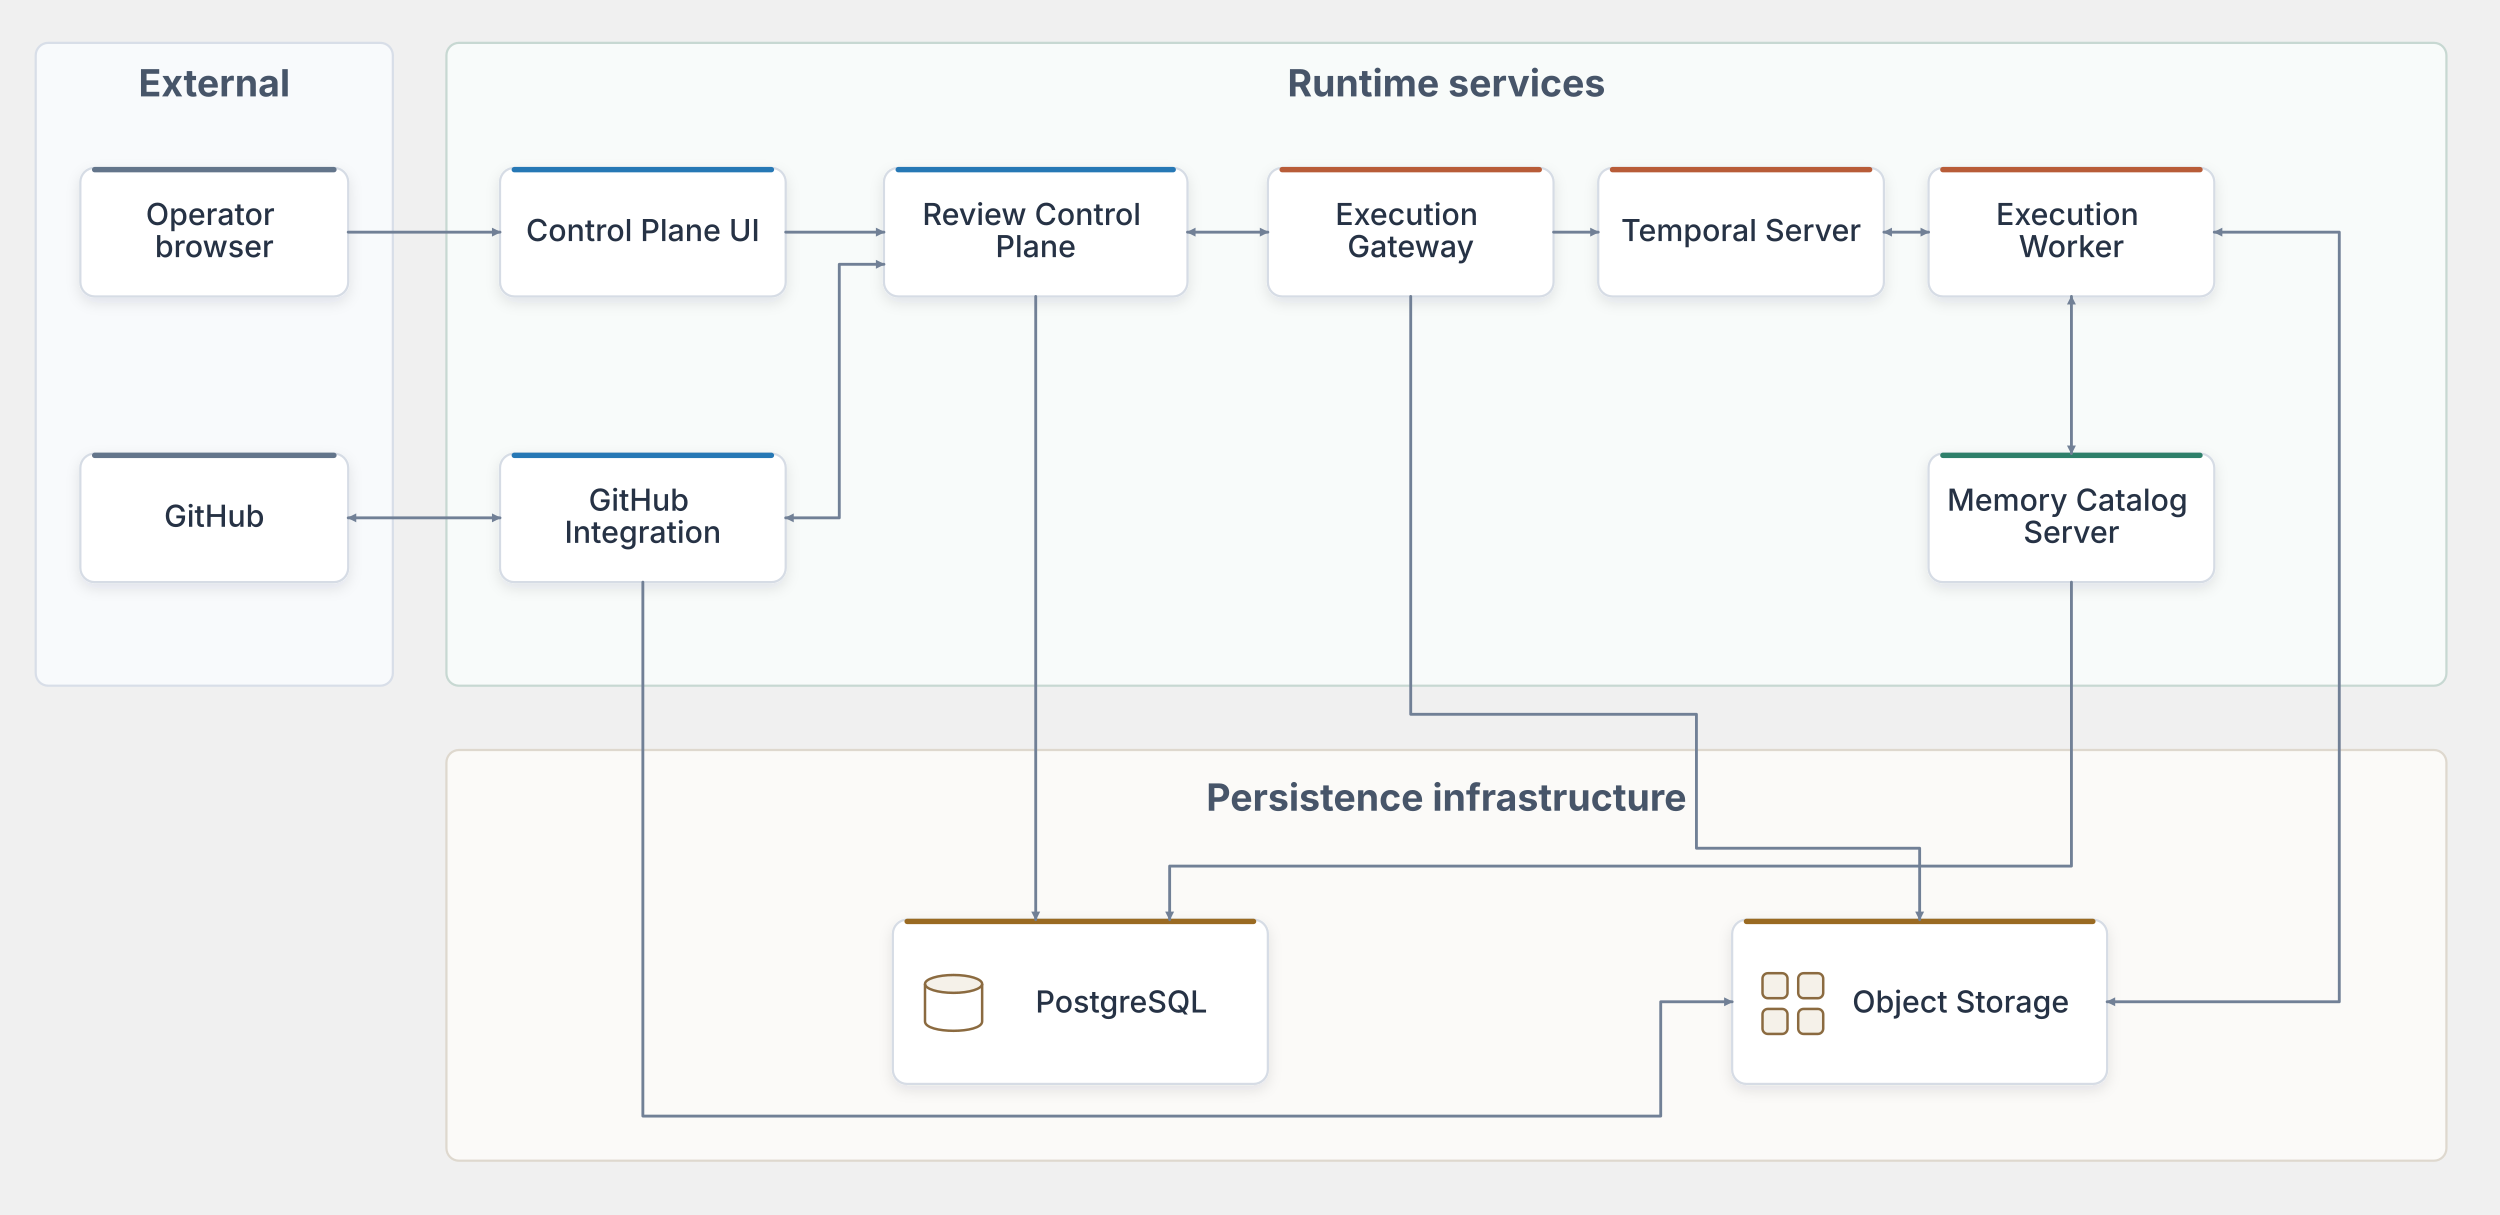
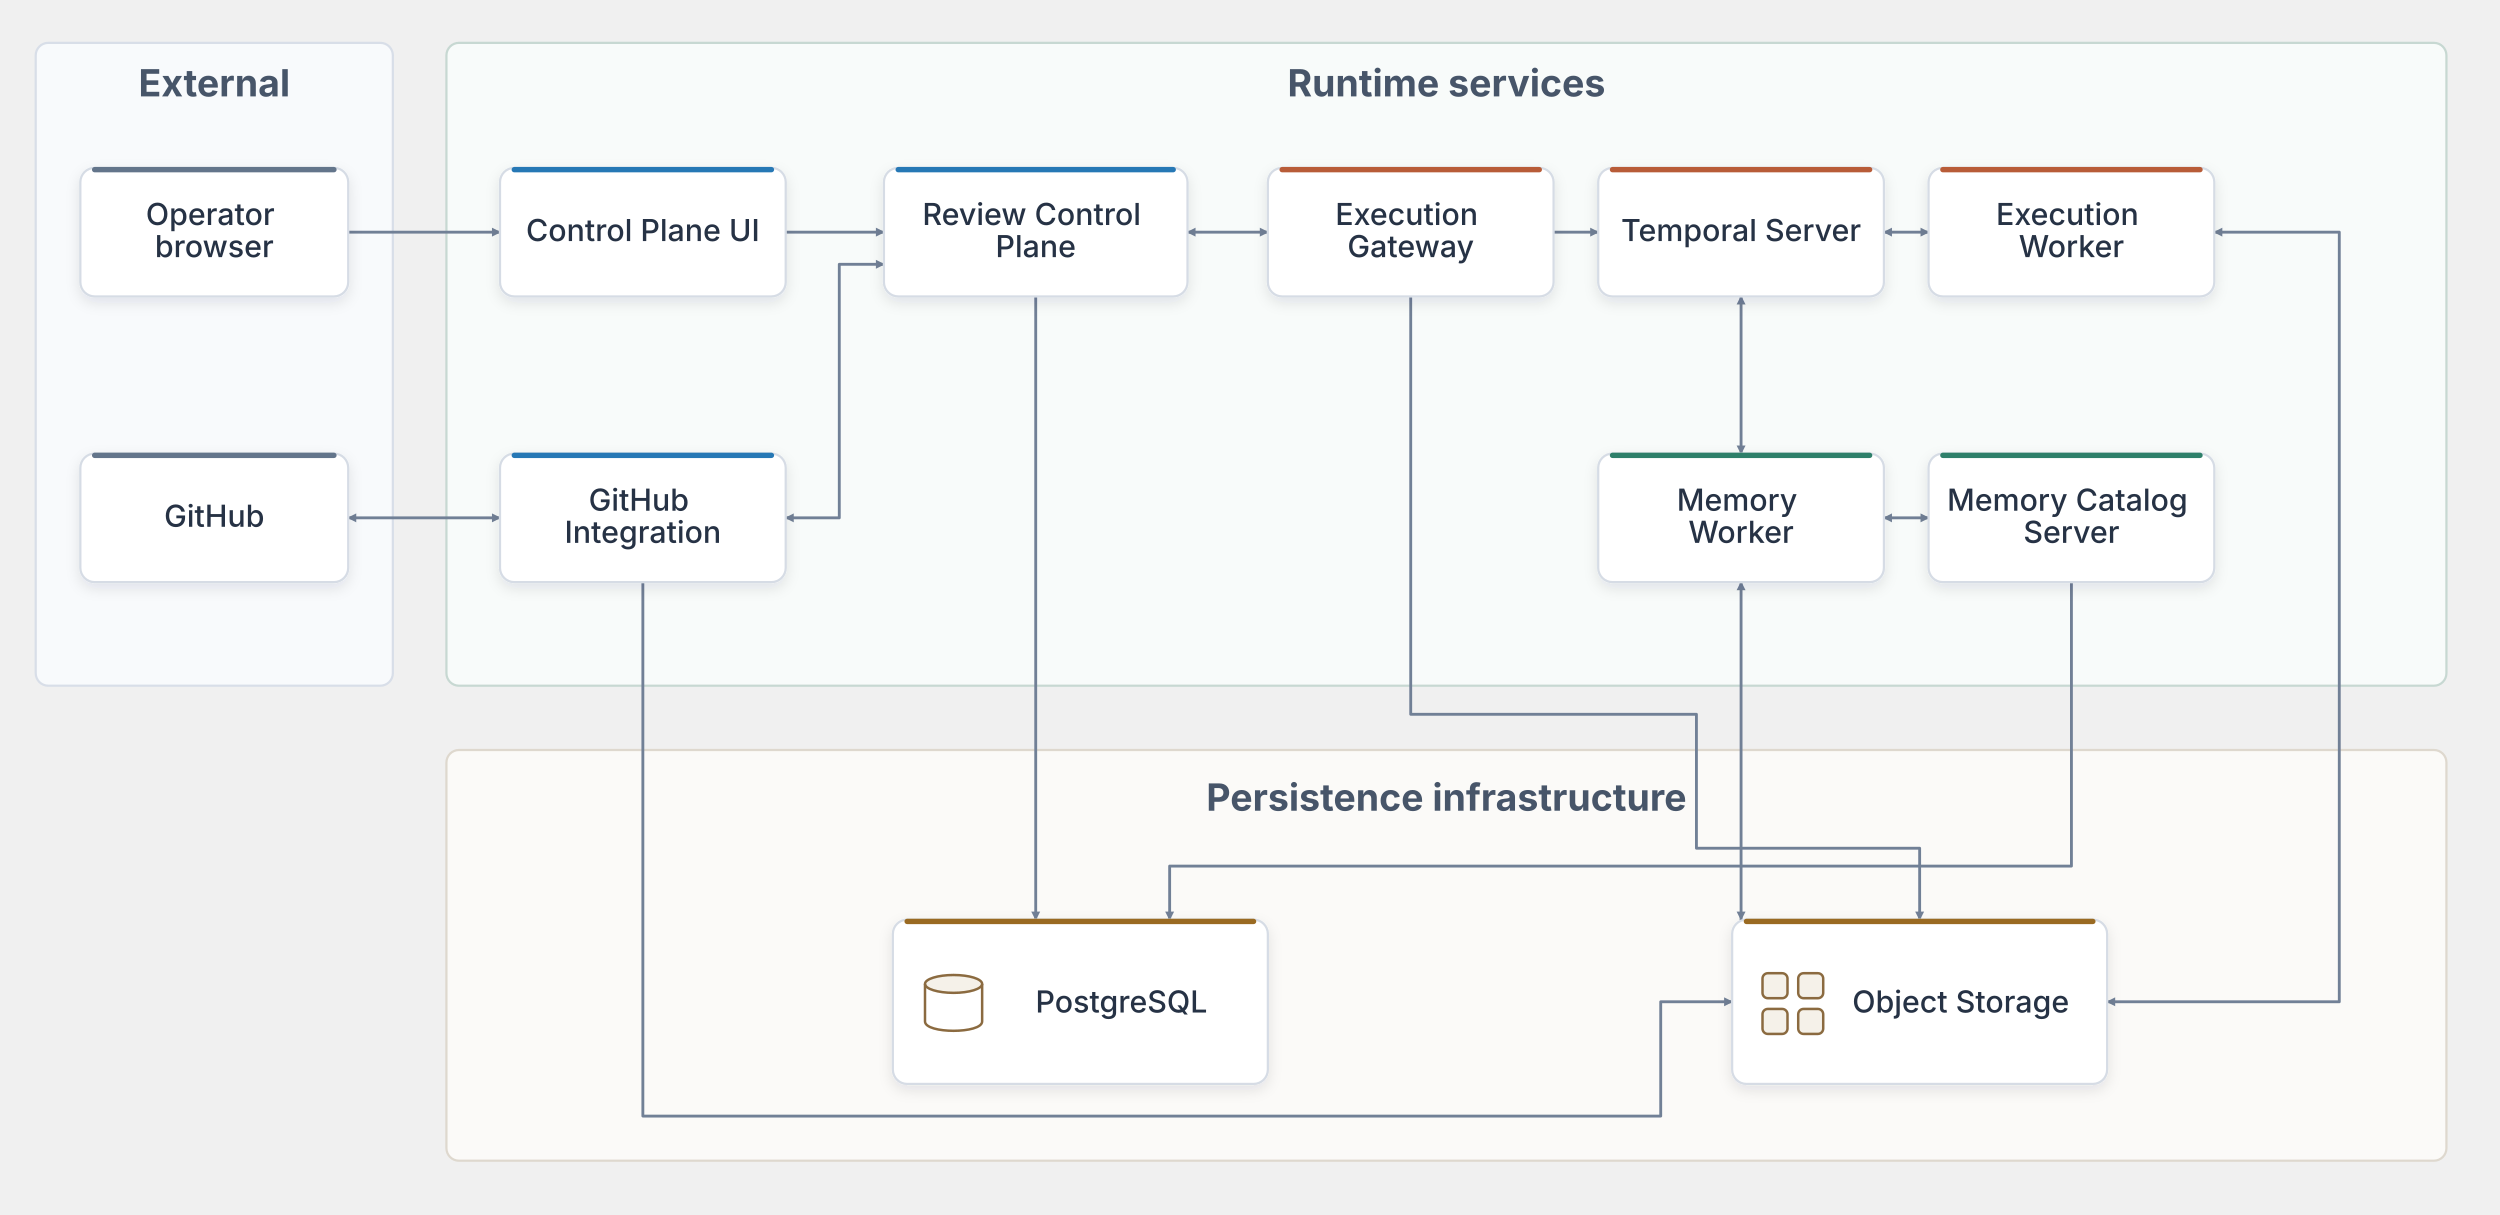
<svg xmlns="http://www.w3.org/2000/svg" viewBox="0 0 1400 680" role="img" aria-labelledby="title description">
  <defs>
    <filter id="shadow" x="-20%" y="-20%" width="140%" height="150%">
      <feDropShadow dx="0" dy="3" stdDeviation="4" flood-color="#0f172a" flood-opacity="0.1" />
    </filter>
    <marker id="arrow" viewBox="0 0 10 10" refX="9" refY="5" markerWidth="5" markerHeight="5" markerUnits="userSpaceOnUse" orient="auto-start-reverse">
      <path d="M 0 0 L 10 5 L 0 10 z" class="arrow-head" />
    </marker>
    <style>
      text { font-family: Inter, ui-sans-serif, system-ui, -apple-system, BlinkMacSystemFont, 'Segoe UI', sans-serif; fill: #263244; }
      .group { stroke-width: 1.25; }
      .external { fill: #f8fafc; stroke: #d8dee8; }
      .runtime { fill: #f8fbfa; stroke: #c7d8d2; }
      .persistence { fill: #fbfaf8; stroke: #ded8ce; }
      .group-label { font-size: 21px; font-weight: 650; fill: #475569; }
      .node, .store { filter: url(#shadow); }
      .node-surface { fill: #ffffff; stroke: #d6dce5; stroke-width: 1.25; }
      .node-accent { fill: none; stroke-width: 3; stroke-linecap: round; }
      .external-node .node-accent { stroke: #64748b; }
      .control-node .node-accent { stroke: #2878b5; }
      .execution-node .node-accent { stroke: #b85c38; }
      .memory-node .node-accent { stroke: #2f806a; }
      .storage-node .node-accent { stroke: #9a6a22; }
      .store-icon { fill: #f5f1e9; stroke: #8b6b3f; stroke-width: 1.4; }
      .store-icon.no-fill { fill: none; }
      .object-icon { fill: #f5f1e9; stroke: #8b6b3f; stroke-width: 1.4; }
      .node-label { font-size: 17px; font-weight: 550; }
      .edge { fill: none; stroke: #718096; stroke-width: 1.6; stroke-linecap: round; stroke-linejoin: round; }
      .arrow-head { fill: #718096; }
    </style>
  </defs>
  <g>
    <rect x="20" y="24" width="200" height="360" rx="7" class="group external" />
    <text x="120" y="54" class="group-label" text-anchor="middle">
      <tspan x="120" dy="0">External</tspan>
    </text>
  </g>
  <g>
    <rect x="250" y="24" width="1120" height="360" rx="7" class="group runtime" />
    <text x="810" y="54" class="group-label" text-anchor="middle">
      <tspan x="810" dy="0">Runtime services</tspan>
    </text>
  </g>
  <g>
    <rect x="250" y="420" width="1120" height="230" rx="7" class="group persistence" />
  </g>
+   <path d="M 195 130 L 280 130" class="edge" marker-end="url(#arrow)" />
+   <path d="M 195 290 L 280 290" class="edge" marker-end="url(#arrow)" marker-start="url(#arrow)" />
+   <path d="M 440 130 L 495 130" class="edge" marker-end="url(#arrow)" />
+   <path d="M 440 290 L 470 290 L 470 148 L 495 148" class="edge" marker-end="url(#arrow)" marker-start="url(#arrow)" />
+   <path d="M 665 130 L 710 130" class="edge" marker-end="url(#arrow)" marker-start="url(#arrow)" />
+   <path d="M 870 130 L 895 130" class="edge" marker-end="url(#arrow)" />
+   <path d="M 1055 130 L 1080 130" class="edge" marker-end="url(#arrow)" marker-start="url(#arrow)" />
+   <path d="M 975 166 L 975 254" class="edge" marker-end="url(#arrow)" marker-start="url(#arrow)" />
+   <path d="M 1055 290 L 1080 290" class="edge" marker-end="url(#arrow)" marker-start="url(#arrow)" />
+   <path d="M 580 166 L 580 515" class="edge" marker-end="url(#arrow)" />
+   <path d="M 1160 326 L 1160 485 L 655 485 L 655 515" class="edge" marker-end="url(#arrow)" />
+   <path d="M 360 326 L 360 625 L 930 625 L 930 561 L 970 561" class="edge" marker-end="url(#arrow)" />
+   <path d="M 790 166 L 790 400 L 950 400 L 950 475 L 1075 475 L 1075 515" class="edge" marker-end="url(#arrow)" />
+   <path d="M 1240 130 L 1310 130 L 1310 561 L 1180 561" class="edge" marker-end="url(#arrow)" marker-start="url(#arrow)" />
+   <path d="M 975 326 L 975 515" class="edge" marker-end="url(#arrow)" marker-start="url(#arrow)" />
  <g id="operator" class="node external-node">
    <rect x="45" y="94" width="150" height="72" rx="8" class="node-surface" />
    <path d="M 53 95 H 187" class="node-accent" />
    <text x="120" y="126" class="node-label" text-anchor="middle">
      <tspan x="120" dy="0">Operator</tspan>
      <tspan x="120" dy="18">browser</tspan>
    </text>
  </g>
  <g id="github" class="node external-node">
    <rect x="45" y="254" width="150" height="72" rx="8" class="node-surface" />
    <path d="M 53 255 H 187" class="node-accent" />
    <text x="120" y="295" class="node-label" text-anchor="middle">
      <tspan x="120" dy="0">GitHub</tspan>
    </text>
  </g>
  <g id="ui" class="node control-node">
    <rect x="280" y="94" width="160" height="72" rx="8" class="node-surface" />
    <path d="M 288 95 H 432" class="node-accent" />
    <text x="360" y="135" class="node-label" text-anchor="middle">
      <tspan x="360" dy="0">Control Plane UI</tspan>
    </text>
  </g>
  <g id="integration" class="node control-node">
    <rect x="280" y="254" width="160" height="72" rx="8" class="node-surface" />
    <path d="M 288 255 H 432" class="node-accent" />
    <text x="360" y="286" class="node-label" text-anchor="middle">
      <tspan x="360" dy="0">GitHub</tspan>
      <tspan x="360" dy="18">Integration</tspan>
    </text>
  </g>
  <g id="control" class="node control-node">
    <rect x="495" y="94" width="170" height="72" rx="8" class="node-surface" />
    <path d="M 503 95 H 657" class="node-accent" />
    <text x="580" y="126" class="node-label" text-anchor="middle">
      <tspan x="580" dy="0">Review Control</tspan>
      <tspan x="580" dy="18">Plane</tspan>
    </text>
  </g>
  <g id="gateway" class="node execution-node">
    <rect x="710" y="94" width="160" height="72" rx="8" class="node-surface" />
    <path d="M 718 95 H 862" class="node-accent" />
    <text x="790" y="126" class="node-label" text-anchor="middle">
      <tspan x="790" dy="0">Execution</tspan>
      <tspan x="790" dy="18">Gateway</tspan>
    </text>
  </g>
  <g id="temporal" class="node execution-node">
    <rect x="895" y="94" width="160" height="72" rx="8" class="node-surface" />
    <path d="M 903 95 H 1047" class="node-accent" />
    <text x="975" y="135" class="node-label" text-anchor="middle">
      <tspan x="975" dy="0">Temporal Server</tspan>
    </text>
  </g>
-   <g id="worker" class="node execution-node">
+   <g id="execution-worker" class="node execution-node">
    <rect x="1080" y="94" width="160" height="72" rx="8" class="node-surface" />
    <path d="M 1088 95 H 1232" class="node-accent" />
    <text x="1160" y="126" class="node-label" text-anchor="middle">
      <tspan x="1160" dy="0">Execution</tspan>
      <tspan x="1160" dy="18">Worker</tspan>
+     </text>
+   </g>
+   <g id="memory-worker" class="node memory-node">
+     <rect x="895" y="254" width="160" height="72" rx="8" class="node-surface" />
+     <path d="M 903 255 H 1047" class="node-accent" />
+     <text x="975" y="286" class="node-label" text-anchor="middle">
+       <tspan x="975" dy="0">Memory</tspan>
+       <tspan x="975" dy="18">Worker</tspan>
    </text>
  </g>
  <g id="catalog" class="node memory-node">
    <rect x="1080" y="254" width="160" height="72" rx="8" class="node-surface" />
    <path d="M 1088 255 H 1232" class="node-accent" />
    <text x="1160" y="286" class="node-label" text-anchor="middle">
      <tspan x="1160" dy="0">Memory Catalog</tspan>
      <tspan x="1160" dy="18">Server</tspan>
    </text>
  </g>
  <g id="postgres" class="store storage-node">
    <rect x="500" y="515" width="210" height="92" rx="8" class="node-surface" />
    <path d="M 508 516 H 702" class="node-accent" />
    <ellipse cx="534" cy="551" rx="16" ry="5" class="store-icon" />
    <path d="M 518 551 V 572 M 550 551 V 572 M 518 572 C 518 579, 550 579, 550 572" class="store-icon no-fill" />
    <text x="628" y="567" class="node-label" text-anchor="middle">
      <tspan x="628" dy="0">PostgreSQL</tspan>
    </text>
  </g>
  <g id="storage" class="store storage-node">
    <rect x="970" y="515" width="210" height="92" rx="8" class="node-surface" />
    <path d="M 978 516 H 1172" class="node-accent" />
    <rect x="987" y="545" width="14" height="14" rx="3" class="object-icon" />
    <rect x="1007" y="545" width="14" height="14" rx="3" class="object-icon" />
    <rect x="987" y="565" width="14" height="14" rx="3" class="object-icon" />
    <rect x="1007" y="565" width="14" height="14" rx="3" class="object-icon" />
    <text x="1098" y="567" class="node-label" text-anchor="middle">
      <tspan x="1098" dy="0">Object Storage</tspan>
    </text>
  </g>
-   <path d="M 195 130 L 280 130" class="edge" marker-end="url(#arrow)" />
-   <path d="M 195 290 L 280 290" class="edge" marker-end="url(#arrow)" marker-start="url(#arrow)" />
-   <path d="M 440 130 L 495 130" class="edge" marker-end="url(#arrow)" />
-   <path d="M 440 290 L 470 290 L 470 148 L 495 148" class="edge" marker-end="url(#arrow)" marker-start="url(#arrow)" />
-   <path d="M 665 130 L 710 130" class="edge" marker-end="url(#arrow)" marker-start="url(#arrow)" />
-   <path d="M 870 130 L 895 130" class="edge" marker-end="url(#arrow)" />
-   <path d="M 1055 130 L 1080 130" class="edge" marker-end="url(#arrow)" marker-start="url(#arrow)" />
-   <path d="M 1160 166 L 1160 254" class="edge" marker-end="url(#arrow)" marker-start="url(#arrow)" />
-   <path d="M 580 166 L 580 515" class="edge" marker-end="url(#arrow)" />
-   <path d="M 1160 326 L 1160 485 L 655 485 L 655 515" class="edge" marker-end="url(#arrow)" />
-   <path d="M 360 326 L 360 625 L 930 625 L 930 561 L 970 561" class="edge" marker-end="url(#arrow)" />
-   <path d="M 790 166 L 790 400 L 950 400 L 950 475 L 1075 475 L 1075 515" class="edge" marker-end="url(#arrow)" />
-   <path d="M 1240 130 L 1310 130 L 1310 561 L 1180 561" class="edge" marker-end="url(#arrow)" marker-start="url(#arrow)" />
  <text x="810" y="454" class="group-label" text-anchor="middle">
    <tspan x="810" dy="0">Persistence infrastructure</tspan>
  </text>
</svg>
